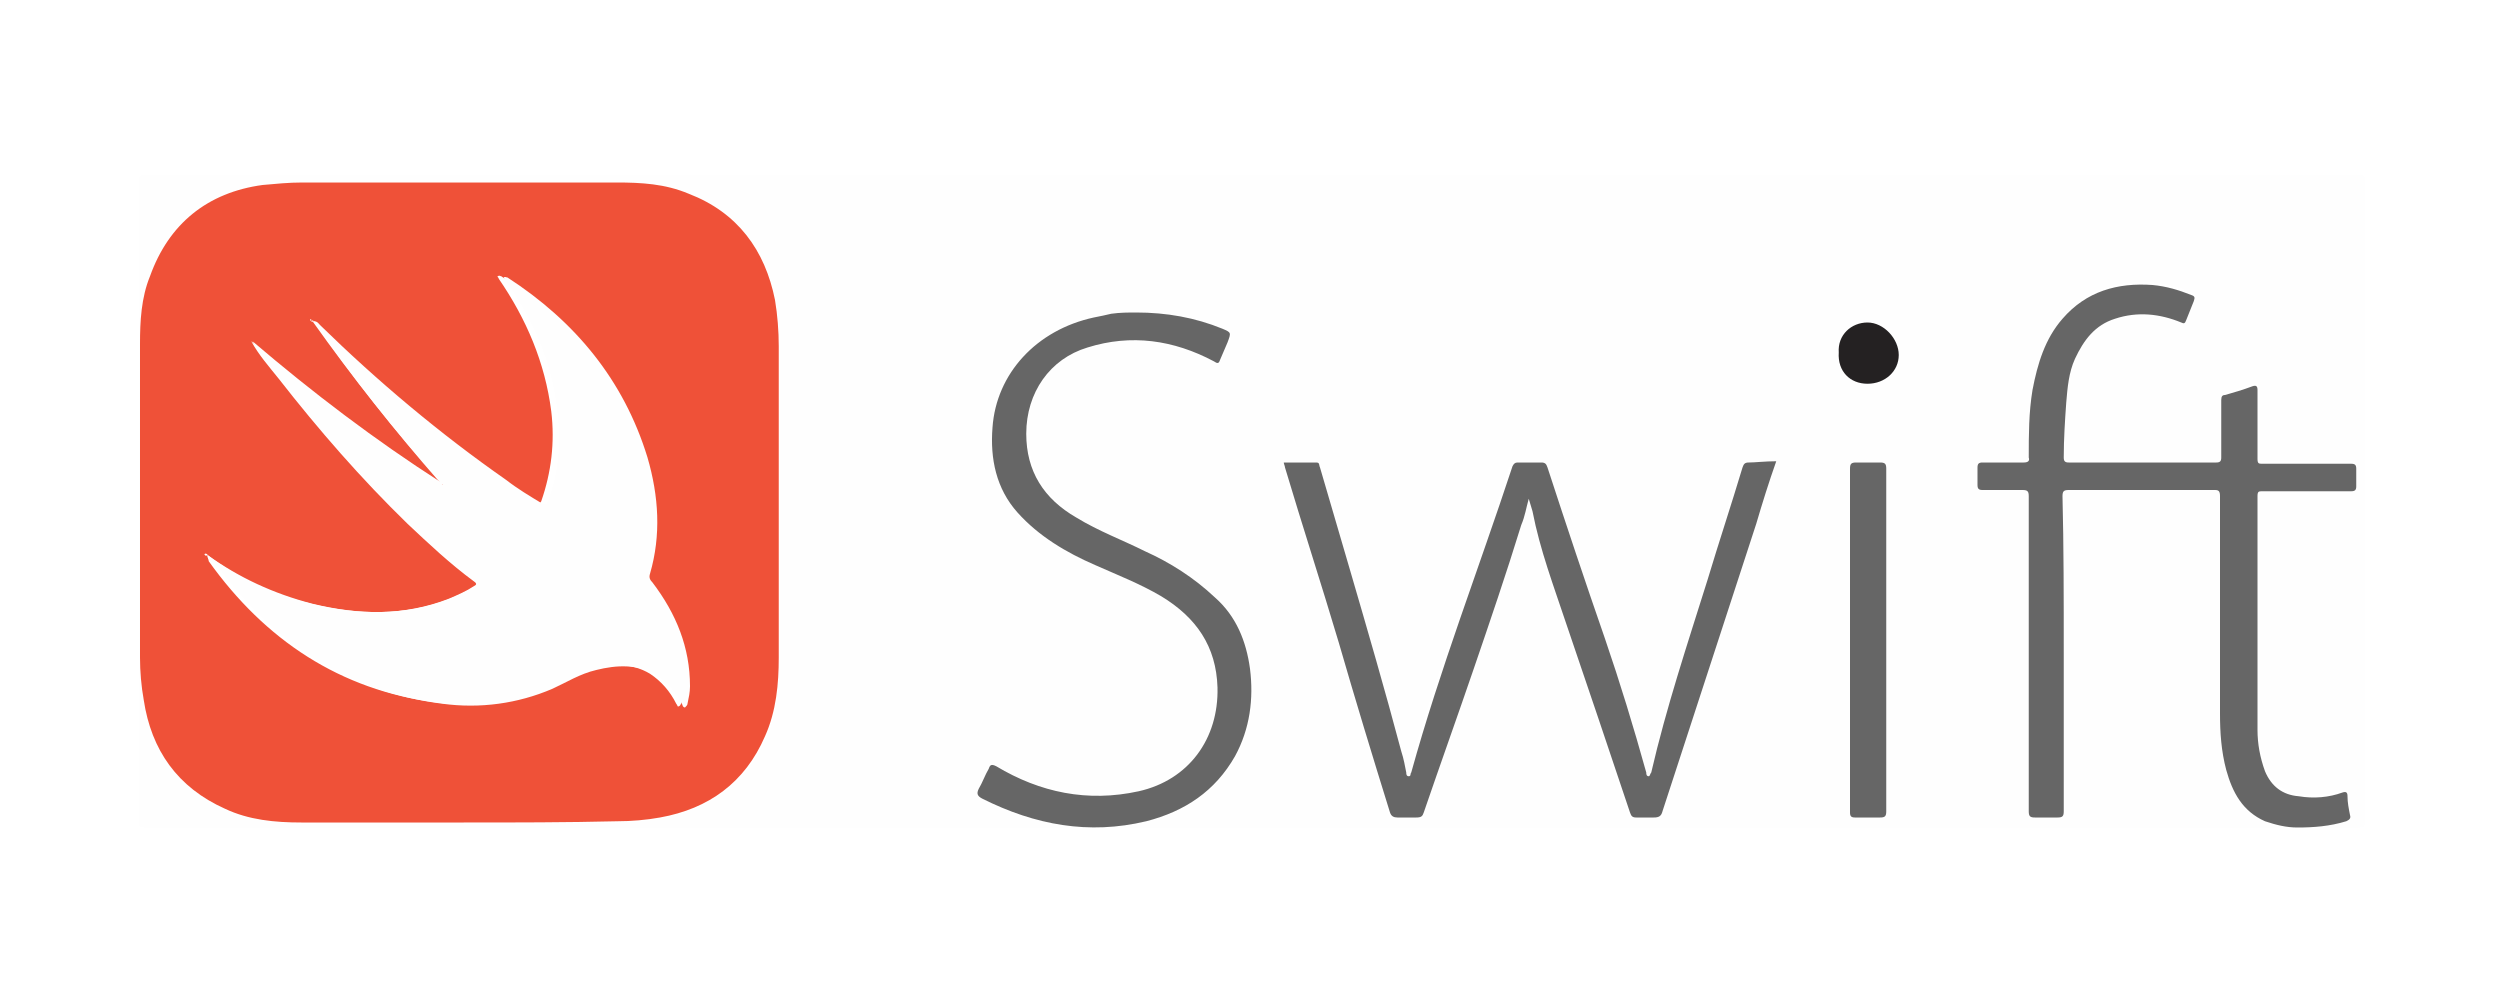
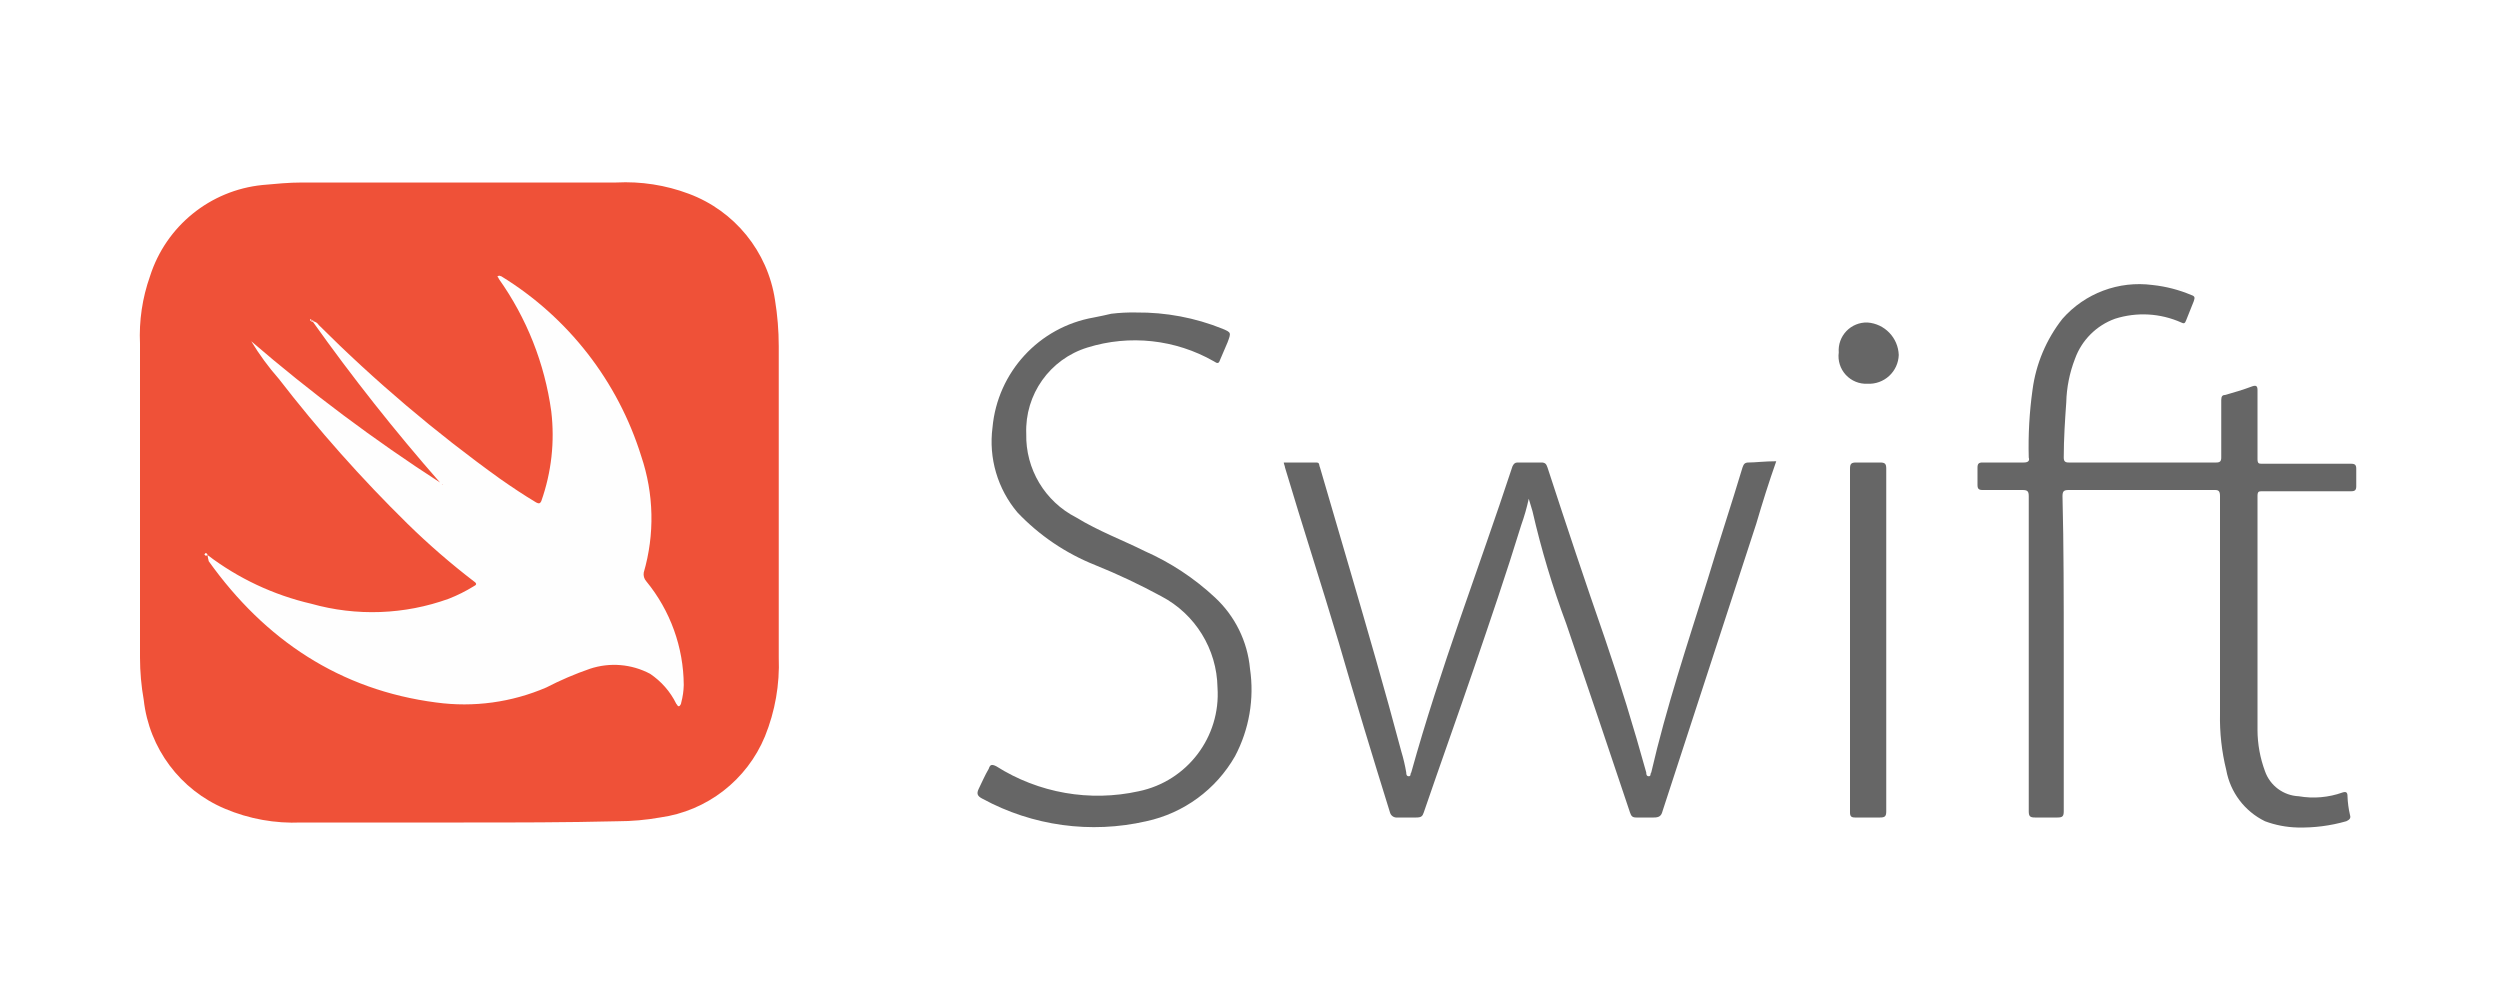
- <svg xmlns="http://www.w3.org/2000/svg" version="1.1" id="Calque_1" x="0px" y="0px" viewBox="0 0 200 80" style="enable-background:new 0 0 200 80;" xml:space="preserve">
-   <style type="text/css">
- 	.st0{fill:#FEFEFE;}
- 	.st1{fill:#EF5138;}
- 	.st2{fill:#666666;}
- 	.st3{fill:#242122;}
- </style>
-   <g>
-     <path class="st0" d="M100.1,66.2c-29.5,0-59.1,0-88.6,0c-0.3,0-0.4-0.1-0.4-0.4c0-17.1,0-34.2,0-51.4c0-0.3,0.1-0.4,0.4-0.4   c59.1,0,118.2,0,177.3,0c0.3,0,0.4,0.1,0.4,0.4c0,17.1,0,34.2,0,51.4c0,0.3-0.1,0.4-0.4,0.4C159.2,66.2,129.7,66.2,100.1,66.2z    M37.1,65.8c4.1,0,8.2,0,12.4,0c1.1,0,2.3-0.1,3.4-0.3c3.9-0.8,6.8-2.8,8.4-6.5c0.9-2,1-4.1,1.1-6.3c0-8.3,0-16.6,0-24.9   c0-1.2-0.1-2.5-0.3-3.7c-0.8-4-3-6.9-6.9-8.5c-1.9-0.7-3.8-0.9-5.8-0.9c-8.4,0-16.8,0-25.1,0c-1.1,0-2.1,0-3.2,0.2   c-4.5,0.6-7.5,3-9,7.3c-0.6,1.8-0.7,3.6-0.8,5.4c0,8.4,0,16.7,0,25.1c0,1.1,0.1,2.3,0.3,3.4c0.7,4,2.7,7,6.5,8.7c2,0.9,4,1,6.1,1.1   C28.4,65.8,32.7,65.8,37.1,65.8z M165.1,52.2c0-4.2,0-8.5,0-12.7c0-0.4,0.1-0.5,0.5-0.5c3.9,0,7.8,0,11.7,0c0.4,0,0.4,0.1,0.4,0.5   c0,5.8,0,11.6,0,17.4c0,1.5,0.1,3,0.5,4.5c0.4,1.8,1.3,3.3,3.1,4.1c0.8,0.4,1.7,0.5,2.6,0.5c1.3,0,2.6,0,3.9-0.5   c0.2-0.1,0.4-0.2,0.3-0.5c-0.1-0.5-0.2-1-0.2-1.5c0-0.3-0.1-0.4-0.4-0.3c-1.1,0.4-2.3,0.4-3.5,0.3c-1.3-0.2-2.2-0.8-2.7-2   c-0.4-1-0.6-2.1-0.6-3.3c0-6.2,0-12.5,0-18.7c0-0.4,0.1-0.4,0.4-0.4c2.4,0,4.7,0,7.1,0c0.3,0,0.4-0.1,0.4-0.4c0-0.5,0-0.9,0-1.4   c0-0.3-0.1-0.4-0.4-0.4c-2.4,0-4.7,0-7.1,0c-0.3,0-0.4-0.1-0.4-0.4c0-1.8,0-3.6,0-5.5c0-0.3,0-0.4-0.4-0.3   c-0.7,0.2-1.4,0.5-2.2,0.7c-0.2,0.1-0.3,0.2-0.3,0.4c0,1.5,0,3.1,0,4.6c0,0.3-0.1,0.4-0.4,0.4c-3.9,0-7.9,0-11.8,0   c-0.4,0-0.4-0.1-0.4-0.4c0-1.5,0-2.9,0.2-4.4c0.1-1.2,0.2-2.4,0.7-3.5c0.6-1.5,1.6-2.7,3.2-3.2c1.8-0.6,3.6-0.5,5.3,0.3   c0.3,0.1,0.4,0.1,0.4-0.2c0.2-0.5,0.4-1,0.6-1.5c0.1-0.3,0.1-0.4-0.2-0.5c-1-0.4-2-0.7-3.1-0.8c-2.8-0.2-5.3,0.5-7.2,2.7   c-1.4,1.6-2,3.7-2.4,5.7c-0.3,1.8-0.3,3.6-0.3,5.4c0,0.4-0.1,0.4-0.4,0.4c-1.1,0-2.2,0-3.3,0c-0.3,0-0.4,0.1-0.4,0.4   c0,0.5,0,1,0,1.4c0,0.3,0.1,0.4,0.4,0.4c1.1,0,2.1,0,3.2,0c0.4,0,0.5,0.1,0.5,0.5c0,4,0,8,0,11.9c0,4.4,0,8.9,0,13.3   c0,0.4,0.1,0.6,0.5,0.5c0.6,0,1.2,0,1.8,0c0.4,0,0.5-0.1,0.5-0.5C165.1,60.6,165.1,56.4,165.1,52.2z M142.1,36.9   c-0.9,0-1.6,0-2.4,0c-0.3,0-0.4,0.1-0.5,0.4c-0.9,3-1.9,6-2.8,9c-1.6,5.1-3.3,10.2-4.5,15.4c0,0.1,0,0.3-0.2,0.3   c-0.2,0-0.2-0.2-0.2-0.3c-1-3.6-2.1-7.2-3.3-10.7c-1.5-4.6-3-9.1-4.6-13.7c-0.1-0.3-0.2-0.4-0.5-0.4c-0.6,0-1.3,0-1.9,0   c-0.3,0-0.4,0.1-0.4,0.3c-2.7,8.2-5.8,16.2-8.1,24.5c0,0.1,0,0.3-0.2,0.3c-0.2,0-0.2-0.2-0.2-0.3c-0.1-0.6-0.3-1.2-0.4-1.7   c-1.3-4.8-2.7-9.7-4.1-14.5c-0.8-2.7-1.6-5.5-2.4-8.2c0-0.1,0-0.4-0.3-0.4c-0.9,0-1.7,0-2.6,0c0,0.2,0.1,0.3,0.1,0.4   c1.4,4.7,2.9,9.3,4.3,14c1.4,4.5,2.8,9.1,4.1,13.6c0.1,0.3,0.2,0.4,0.6,0.4c0.5,0,1,0,1.5,0c0.3,0,0.5-0.1,0.6-0.4   c1.3-3.8,2.7-7.7,4-11.5c1.3-3.8,2.7-7.6,3.8-11.5c0.2-0.7,0.4-1.4,0.6-2.1c0.2,0.3,0.2,0.7,0.3,1c0.6,3.1,1.7,6,2.7,9   c1.7,5.1,3.4,10.1,5.1,15.1c0.1,0.3,0.2,0.4,0.5,0.4c0.5,0,0.9,0,1.4,0c0.4,0,0.6-0.1,0.7-0.5c2.5-7.7,5-15.3,7.5-23   C141,40.3,141.5,38.6,142.1,36.9z M90.9,25c-0.6,0-1.2,0-1.9,0.1c-0.5,0.1-1,0.1-1.4,0.3c-4.7,1.1-7.8,4.6-8.1,8.8   c-0.2,2.5,0.3,4.9,2,6.8c1.7,1.9,3.8,3.2,6.2,4.2c1.8,0.8,3.6,1.5,5.3,2.5c2.8,1.7,4.4,4,4.5,7.3c0.1,4.1-2.2,7.4-6.3,8.3   c-4.1,0.9-7.8,0.1-11.4-2c-0.3-0.2-0.4-0.2-0.6,0.2c-0.2,0.5-0.5,1.1-0.8,1.6c-0.2,0.4-0.1,0.6,0.3,0.8c4.2,2.1,8.5,2.9,13.1,1.8   c3-0.7,5.5-2.4,7.1-5.2c1.2-2.2,1.5-4.5,1.2-7c-0.3-2.2-1.1-4.2-2.8-5.7c-1.7-1.5-3.6-2.7-5.6-3.7c-1.9-0.9-3.8-1.6-5.5-2.7   c-2.5-1.5-3.9-3.7-4-6.7c0-3.2,1.8-6,4.9-6.9c3.5-1,6.9-0.6,10.1,1.1c0.3,0.1,0.3,0.1,0.5-0.1c0.2-0.5,0.4-0.9,0.6-1.4   c0.3-0.7,0.3-0.7-0.4-1.1C95.6,25.4,93.3,25,90.9,25z M150.9,51.2c0-4.6,0-9.2,0-13.7c0-0.4,0-0.5-0.5-0.5c-0.6,0-1.2,0-1.9,0   c-0.4,0-0.5,0.1-0.5,0.5c0,6.7,0,13.5,0,20.2c0,2.4,0,4.9,0,7.3c0,0.3,0.1,0.4,0.4,0.4c0.7,0,1.3,0,2,0c0.4,0,0.5-0.1,0.5-0.5   C150.9,60.3,150.9,55.7,150.9,51.2z M149.4,25.8c-1.3,0-2.4,1-2.4,2.4c0,1.4,0.9,2.4,2.3,2.5c1.4,0,2.5-1,2.5-2.3   C151.9,27,150.7,25.8,149.4,25.8z" />
-     <path class="st1" d="M37.1,65.8c-4.3,0-8.7,0-13,0c-2.1,0-4.2-0.2-6.1-1.1C14.2,63,12.1,60,11.5,56c-0.2-1.1-0.3-2.3-0.3-3.4   c0-8.4,0-16.7,0-25.1c0-1.8,0.1-3.7,0.8-5.4c1.5-4.2,4.6-6.7,9-7.3c1.1-0.1,2.1-0.2,3.2-0.2c8.4,0,16.8,0,25.1,0   c2,0,3.9,0.1,5.8,0.9c3.9,1.5,6.1,4.5,6.9,8.5c0.2,1.2,0.3,2.5,0.3,3.7c0,8.3,0,16.6,0,24.9c0,2.1-0.2,4.3-1.1,6.3   c-1.6,3.7-4.5,5.8-8.4,6.5c-1.1,0.2-2.3,0.3-3.4,0.3C45.3,65.8,41.2,65.8,37.1,65.8z M24.9,25.7c0,0,0.1,0.1,0.1,0   C25.1,25.7,25,25.6,24.9,25.7c0-0.1,0-0.2-0.1-0.1C24.9,25.6,24.9,25.6,24.9,25.7z M16.6,44.4c0-0.1-0.1-0.1-0.2-0.1   C16.3,44.4,16.5,44.5,16.6,44.4c0,0.2,0.1,0.4,0.1,0.5c4.5,6.3,10.5,10.3,18.2,11.3c3,0.4,6,0,8.8-1.2c1.2-0.5,2.3-1.2,3.5-1.5   c1.7-0.4,3.3-0.5,4.8,0.4c0.9,0.6,1.6,1.4,2.1,2.4c0.1,0.1,0.1,0.3,0.2,0.2c0.1,0,0.2-0.2,0.2-0.3c0.1-0.4,0.2-0.9,0.2-1.4   c0-3.1-1.1-5.9-3-8.3c-0.2-0.2-0.2-0.4-0.2-0.7c0.9-3.1,0.8-6.3-0.2-9.3c-1.9-6.2-5.8-10.9-11.2-14.4c-0.1,0-0.1-0.1-0.3,0   c0,0.1,0.1,0.1,0.1,0.2c2.2,3.2,3.7,6.7,4.2,10.6c0.3,2.5,0,4.9-0.8,7.2c-0.1,0.2-0.2,0.2-0.4,0.1c-1-0.6-1.9-1.2-2.9-1.9   C35,34.7,30.1,30.6,25.5,26c-0.1-0.1-0.2-0.3-0.5-0.3c3.2,4.5,6.6,8.8,10.2,12.9c-5.3-3.4-10.3-7.2-15.1-11.3c0.6,1.1,1.4,2,2.2,3   c3.2,4.1,6.6,8,10.3,11.6c1.7,1.6,3.4,3.2,5.3,4.6c0.3,0.2,0.2,0.3,0,0.4c-0.6,0.4-1.3,0.7-2,1c-3.6,1.4-7.3,1.3-11,0.4   C21.9,47.6,19.1,46.3,16.6,44.4z" />
-     <path class="st2" d="M165.1,52.2c0,4.2,0,8.5,0,12.7c0,0.4-0.1,0.5-0.5,0.5c-0.6,0-1.2,0-1.8,0c-0.4,0-0.5-0.1-0.5-0.5   c0-4.4,0-8.9,0-13.3c0-4,0-8,0-11.9c0-0.4-0.1-0.5-0.5-0.5c-1.1,0-2.1,0-3.2,0c-0.3,0-0.4-0.1-0.4-0.4c0-0.5,0-0.9,0-1.4   c0-0.3,0.1-0.4,0.4-0.4c1.1,0,2.2,0,3.3,0c0.3,0,0.5-0.1,0.4-0.4c0-1.8,0-3.6,0.3-5.4c0.4-2.1,1-4.1,2.4-5.7   c1.9-2.2,4.4-2.9,7.2-2.7c1.1,0.1,2.1,0.4,3.1,0.8c0.3,0.1,0.3,0.2,0.2,0.5c-0.2,0.5-0.4,1-0.6,1.5c-0.1,0.3-0.2,0.3-0.4,0.2   c-1.7-0.7-3.5-0.9-5.3-0.3c-1.6,0.5-2.5,1.7-3.2,3.2c-0.5,1.1-0.6,2.3-0.7,3.5c-0.1,1.4-0.2,2.9-0.2,4.4c0,0.3,0.1,0.4,0.4,0.4   c3.9,0,7.9,0,11.8,0c0.3,0,0.4-0.1,0.4-0.4c0-1.5,0-3.1,0-4.6c0-0.3,0.1-0.4,0.3-0.4c0.7-0.2,1.4-0.4,2.2-0.7   c0.3-0.1,0.4,0,0.4,0.3c0,1.8,0,3.6,0,5.5c0,0.4,0.1,0.4,0.4,0.4c2.4,0,4.7,0,7.1,0c0.3,0,0.4,0.1,0.4,0.4c0,0.5,0,0.9,0,1.4   c0,0.3-0.1,0.4-0.4,0.4c-2.4,0-4.7,0-7.1,0c-0.3,0-0.4,0-0.4,0.4c0,6.2,0,12.5,0,18.7c0,1.1,0.2,2.2,0.6,3.3c0.5,1.2,1.4,1.9,2.7,2   c1.2,0.2,2.4,0.1,3.5-0.3c0.3-0.1,0.4,0,0.4,0.3c0,0.5,0.1,1,0.2,1.5c0.1,0.3-0.1,0.4-0.3,0.5c-1.3,0.4-2.6,0.5-3.9,0.5   c-0.9,0-1.7-0.2-2.6-0.5c-1.8-0.8-2.6-2.3-3.1-4.1c-0.4-1.5-0.5-3-0.5-4.5c0-5.8,0-11.6,0-17.4c0-0.4-0.1-0.5-0.4-0.5   c-3.9,0-7.8,0-11.7,0c-0.4,0-0.5,0.1-0.5,0.5C165.1,43.7,165.1,47.9,165.1,52.2z" />
-     <path class="st2" d="M142.1,36.9c-0.6,1.7-1.1,3.3-1.6,5c-2.5,7.7-5,15.3-7.5,23c-0.1,0.4-0.3,0.5-0.7,0.5c-0.5,0-0.9,0-1.4,0   c-0.3,0-0.4-0.1-0.5-0.4c-1.7-5.1-3.4-10.1-5.1-15.1c-1-3-2.1-5.9-2.7-9c-0.1-0.3-0.2-0.7-0.3-1c-0.2,0.7-0.3,1.4-0.6,2.1   c-1.2,3.9-2.5,7.7-3.8,11.5c-1.3,3.8-2.7,7.7-4,11.5c-0.1,0.3-0.2,0.4-0.6,0.4c-0.5,0-1,0-1.5,0c-0.3,0-0.5-0.1-0.6-0.4   c-1.4-4.5-2.8-9.1-4.1-13.6c-1.4-4.7-2.9-9.3-4.3-14c0-0.1-0.1-0.3-0.1-0.4c0.9,0,1.8,0,2.6,0c0.3,0,0.2,0.2,0.3,0.4   c0.8,2.7,1.6,5.5,2.4,8.2c1.4,4.8,2.8,9.6,4.1,14.5c0.2,0.6,0.3,1.2,0.4,1.7c0,0.1,0,0.3,0.2,0.3c0.2,0,0.1-0.2,0.2-0.3   c2.3-8.3,5.4-16.3,8.1-24.5c0.1-0.2,0.2-0.3,0.4-0.3c0.6,0,1.3,0,1.9,0c0.3,0,0.4,0.1,0.5,0.4c1.5,4.6,3,9.1,4.6,13.7   c1.2,3.5,2.3,7.1,3.3,10.7c0,0.1,0,0.3,0.2,0.3c0.1,0,0.1-0.2,0.2-0.3c1.2-5.2,2.9-10.3,4.5-15.4c0.9-3,1.9-6,2.8-9   c0.1-0.3,0.2-0.4,0.5-0.4C140.4,37,141.2,36.9,142.1,36.9z" />
-     <path class="st2" d="M90.9,25c2.4,0,4.7,0.4,6.9,1.3c0.7,0.3,0.7,0.3,0.4,1.1c-0.2,0.5-0.4,0.9-0.6,1.4c-0.1,0.3-0.2,0.3-0.5,0.1   c-3.2-1.7-6.6-2.2-10.1-1.1c-3,0.9-4.9,3.6-4.9,6.9c0,3,1.4,5.2,4,6.7c1.8,1.1,3.7,1.8,5.5,2.7c2,0.9,3.9,2.1,5.6,3.7   c1.7,1.5,2.5,3.5,2.8,5.7c0.3,2.4,0,4.8-1.2,7c-1.6,2.8-4,4.4-7.1,5.2c-4.6,1.1-8.9,0.3-13.1-1.8c-0.4-0.2-0.5-0.4-0.3-0.8   c0.3-0.5,0.5-1.1,0.8-1.6c0.1-0.3,0.2-0.4,0.6-0.2c3.5,2.1,7.3,2.9,11.4,2c4-0.9,6.4-4.2,6.3-8.3c-0.1-3.3-1.7-5.6-4.5-7.3   c-1.7-1-3.5-1.7-5.3-2.5c-2.3-1-4.5-2.3-6.2-4.2c-1.7-1.9-2.2-4.3-2-6.8c0.3-4.3,3.5-7.8,8.1-8.8c0.5-0.1,1-0.2,1.4-0.3   C89.6,25,90.3,25,90.9,25z" />
-     <path class="st2" d="M150.9,51.2c0,4.6,0,9.1,0,13.7c0,0.4-0.1,0.5-0.5,0.5c-0.6,0-1.3,0-2,0c-0.3,0-0.4-0.1-0.4-0.4   c0-2.4,0-4.9,0-7.3c0-6.7,0-13.5,0-20.2c0-0.4,0.1-0.5,0.5-0.5c0.6,0,1.2,0,1.9,0c0.4,0,0.5,0.1,0.5,0.5   C150.9,42,150.9,46.6,150.9,51.2z" />
-     <path class="st3" d="M149.4,25.8c1.3,0,2.5,1.3,2.5,2.6c0,1.3-1.1,2.3-2.5,2.3c-1.4,0-2.4-1-2.3-2.5   C147,26.8,148.1,25.8,149.4,25.8z" />
-     <path class="st0" d="M16.6,44.4c2.5,1.8,5.3,3.1,8.4,3.9c3.7,0.9,7.4,1,11-0.4c0.7-0.3,1.4-0.6,2-1c0.3-0.2,0.3-0.2,0-0.4   c-1.9-1.4-3.6-3-5.3-4.6c-3.7-3.6-7.1-7.5-10.3-11.6c-0.8-1-1.6-1.9-2.2-3c4.8,4.1,9.8,7.9,15.1,11.3c-3.7-4.1-7.1-8.4-10.2-12.9   c0.3,0,0.4,0.2,0.5,0.3c4.6,4.5,9.6,8.7,14.9,12.4c0.9,0.7,1.9,1.3,2.9,1.9c0.2,0.1,0.3,0.1,0.4-0.1c0.9-2.3,1.1-4.8,0.8-7.2   c-0.4-3.9-1.9-7.4-4.2-10.6c0-0.1-0.1-0.1-0.1-0.2c0.1-0.1,0.2,0,0.3,0c5.4,3.5,9.3,8.2,11.2,14.4c0.9,3.1,1.1,6.2,0.2,9.3   c-0.1,0.3,0,0.5,0.2,0.7c1.9,2.5,3,5.2,3,8.3c0,0.5-0.1,0.9-0.2,1.4c0,0.1-0.1,0.2-0.2,0.3c-0.1,0-0.2-0.1-0.2-0.2   c-0.5-1-1.2-1.8-2.1-2.4c-1.5-0.9-3.2-0.8-4.8-0.4c-1.3,0.3-2.4,1-3.5,1.5c-2.8,1.2-5.8,1.6-8.8,1.2c-7.8-1-13.7-5-18.2-11.3   C16.6,44.8,16.6,44.6,16.6,44.4C16.5,44.5,16.5,44.5,16.6,44.4z M35.4,38.8C35.4,38.7,35.3,38.7,35.4,38.8   C35.3,38.7,35.3,38.7,35.4,38.8C35.3,38.8,35.3,38.8,35.4,38.8C35.4,38.8,35.4,38.8,35.4,38.8z" />
-     <path class="st0" d="M16.5,44.5c0-0.1-0.2-0.1-0.1-0.2C16.5,44.3,16.5,44.4,16.5,44.5C16.5,44.5,16.5,44.5,16.5,44.5z" />
-     <path class="st0" d="M24.9,25.7c0,0-0.1-0.1-0.1-0.1C24.9,25.5,24.9,25.5,24.9,25.7C25,25.6,25,25.7,24.9,25.7z" />
-     <path class="st0" d="M25,25.6c0,0,0.1,0.1,0.1,0.1C25,25.8,25,25.7,25,25.6C25,25.7,25,25.6,25,25.6z" />
-     <path class="st1" d="M35.4,38.8C35.4,38.8,35.4,38.8,35.4,38.8C35.3,38.8,35.3,38.8,35.4,38.8C35.3,38.7,35.3,38.7,35.4,38.8   C35.3,38.7,35.4,38.7,35.4,38.8z" />
-   </g>
+ <svg xmlns="http://www.w3.org/2000/svg" id="Calque_1" data-name="Calque 1" viewBox="0 0 200 80">
+   <defs>
+     <style>.cls-1{fill:#fefefe;}.cls-2{fill:#ef5138;}.cls-3{fill:#666;}</style>
+   </defs>
+   <path class="cls-1" d="M37.1,65.8H49.5a19.53,19.53,0,0,0,3.4-.3c3.9-.8,6.8-2.8,8.4-6.5a16.73,16.73,0,0,0,1.1-6.3V27.8a23.08,23.08,0,0,0-.3-3.7,10.93,10.93,0,0,0-6.9-8.5,16.37,16.37,0,0,0-5.8-.9H24.3a17.2,17.2,0,0,0-3.2.2,10.29,10.29,0,0,0-9,7.3,20.17,20.17,0,0,0-.8,5.4V52.7a19.53,19.53,0,0,0,.3,3.4,10.91,10.91,0,0,0,6.5,8.7,16.06,16.06,0,0,0,6.1,1.1C28.4,65.8,32.7,65.8,37.1,65.8Zm128-13.59V39.5c0-.4.1-.5.5-.5h11.7c.4,0,.4.1.4.5V56.9a17.26,17.26,0,0,0,.5,4.5,5.44,5.44,0,0,0,3.1,4.1,5.75,5.75,0,0,0,2.6.5,10.48,10.48,0,0,0,3.9-.5c.2-.1.4-.2.3-.5a7.72,7.72,0,0,1-.2-1.5c0-.3-.1-.4-.4-.3a8.21,8.21,0,0,1-3.5.3,3.18,3.18,0,0,1-2.7-2,8.81,8.81,0,0,1-.6-3.3V39.5c0-.4.1-.4.4-.4h7.1c.3,0,.4-.1.4-.4V37.3c0-.3-.1-.4-.4-.4h-7.1c-.3,0-.4-.1-.4-.4V31c0-.3,0-.4-.4-.3-.7.2-1.4.5-2.2.7-.2.1-.3.2-.3.4v4.6c0,.3-.1.4-.4.4H165.6c-.4,0-.4-.1-.4-.4a32.4,32.4,0,0,1,.2-4.4,10.39,10.39,0,0,1,.7-3.5,5.09,5.09,0,0,1,3.2-3.2,7,7,0,0,1,5.3.3c.3.1.4.1.4-.2l.6-1.5c.1-.3.1-.4-.2-.5a10.89,10.89,0,0,0-3.1-.8,8.17,8.17,0,0,0-7.2,2.7,12,12,0,0,0-2.4,5.7,32.61,32.61,0,0,0-.3,5.4c0,.4-.1.4-.4.4h-3.3c-.3,0-.4.1-.4.4v1.4c0,.3.1.4.4.4h3.2c.4,0,.5.1.5.5V64.7c0,.4.1.6.5.5h1.8c.4,0,.5-.1.5-.5C165.1,60.6,165.1,56.4,165.1,52.2Zm-23-15.3h-2.4c-.3,0-.4.1-.5.4-.9,3-1.9,6-2.8,9-1.6,5.1-3.3,10.2-4.5,15.4,0,.1,0,.3-.2.3s-.2-.2-.2-.3c-1-3.6-2.1-7.2-3.3-10.7-1.5-4.6-3-9.1-4.6-13.7-.1-.3-.2-.4-.5-.4h-1.9c-.3,0-.4.1-.4.3-2.7,8.2-5.8,16.2-8.1,24.5,0,.1,0,.3-.2.3s-.2-.2-.2-.3c-.1-.6-.3-1.2-.4-1.7-1.3-4.8-2.7-9.7-4.1-14.5-.8-2.7-1.6-5.5-2.4-8.2,0-.1,0-.4-.3-.4h-2.6c0,.2.1.3.1.4,1.4,4.7,2.9,9.3,4.3,14,1.4,4.5,2.8,9.1,4.1,13.6.1.3.2.4.6.4h1.5a.55.55,0,0,0,.6-.4c1.3-3.8,2.7-7.7,4-11.5s2.7-7.6,3.8-11.5l.6-2.1a3.81,3.81,0,0,1,.3,1,71.53,71.53,0,0,0,2.7,9c1.7,5.1,3.4,10.1,5.1,15.1.1.3.2.4.5.4h1.4c.4,0,.6-.1.7-.5,2.5-7.7,5-15.3,7.5-23C141,40.3,141.5,38.6,142.1,36.9ZM90.9,25a12.75,12.75,0,0,0-1.9.1,5.77,5.77,0,0,0-1.4.3c-4.7,1.1-7.8,4.6-8.1,8.8a8.78,8.78,0,0,0,2,6.8,16.64,16.64,0,0,0,6.2,4.2A51.25,51.25,0,0,1,93,47.7,8.4,8.4,0,0,1,97.5,55a7.84,7.84,0,0,1-6.3,8.3,15.25,15.25,0,0,1-11.4-2c-.3-.2-.4-.2-.6.2a11.94,11.94,0,0,1-.8,1.6c-.2.4-.1.6.3.8a18.68,18.68,0,0,0,13.1,1.8,10.71,10.71,0,0,0,7.1-5.2,11.28,11.28,0,0,0,1.2-7,8.88,8.88,0,0,0-2.8-5.7,25.89,25.89,0,0,0-5.6-3.7,46.79,46.79,0,0,1-5.5-2.7,7.7,7.7,0,0,1-4-6.7,6.91,6.91,0,0,1,4.9-6.9,13.17,13.17,0,0,1,10.1,1.1c.3.1.3.1.5-.1.2-.5.4-.9.6-1.4.3-.7.3-.7-.4-1.1A18.88,18.88,0,0,0,90.9,25Zm60,26.2V37.5c0-.4,0-.5-.5-.5h-1.9c-.4,0-.5.1-.5.5V65c0,.3.1.4.4.4h2c.4,0,.5-.1.5-.5Zm-1.5-25.4a2.45,2.45,0,1,0,2.4,2.6A2.48,2.48,0,0,0,149.4,25.8Z" />
+   <path class="cls-2" d="M62,24a10.78,10.78,0,0,0-6.9-8.5,14.4,14.4,0,0,0-5.8-.9H24.2c-1.1,0-2.1.1-3.2.2a10.55,10.55,0,0,0-9,7.3,14.18,14.18,0,0,0-.8,5.4c0,8.4,0,16.7,0,25.1a19.53,19.53,0,0,0,.3,3.4A10.72,10.72,0,0,0,18,64.7a14.07,14.07,0,0,0,6.1,1.1h13c4.1,0,8.2,0,12.3-.1a19.53,19.53,0,0,0,3.4-.3,10.66,10.66,0,0,0,8.4-6.5,15.25,15.25,0,0,0,1.1-6.3q0-12.45,0-24.9A23.08,23.08,0,0,0,62,24ZM54.5,56.2c0,.1-.1.3-.2.3s-.1-.1-.2-.2A6.11,6.11,0,0,0,52,53.9a6.14,6.14,0,0,0-4.8-.4A26.33,26.33,0,0,0,43.7,55a16.61,16.61,0,0,1-8.8,1.2c-7.7-1-13.7-5-18.2-11.3a4.34,4.34,0,0,1-.1-.5c-.1.1-.3,0-.2-.1s.2,0,.2.1a21.83,21.83,0,0,0,8.3,3.9,18,18,0,0,0,11-.4,12.44,12.44,0,0,0,2-1c.2-.1.3-.2,0-.4a58.24,58.24,0,0,1-5.3-4.6A113.78,113.78,0,0,1,22.3,30.3a21,21,0,0,1-2.2-3A138,138,0,0,0,35.2,38.6,160.56,160.56,0,0,1,25,25.7c0,.1-.1,0-.1,0s0-.1-.1-.1c.1-.1.1,0,.1.1.1-.1.2,0,.1,0a.62.62,0,0,1,.5.3A118.17,118.17,0,0,0,40,38.3c1,.7,1.9,1.3,2.9,1.9.2.1.3.1.4-.1a15.89,15.89,0,0,0,.8-7.2,23.92,23.92,0,0,0-4.2-10.6c0-.1-.1-.1-.1-.2.2-.1.2,0,.3,0A25.93,25.93,0,0,1,51.3,36.5a15.52,15.52,0,0,1,.2,9.3.84.84,0,0,0,.2.7,13.2,13.2,0,0,1,3,8.3A5.9,5.9,0,0,1,54.5,56.2Z" />
+   <path class="cls-3" d="M165.1,52.2V64.9c0,.4-.1.5-.5.5h-1.8c-.4,0-.5-.1-.5-.5V39.7c0-.4-.1-.5-.5-.5h-3.2c-.3,0-.4-.1-.4-.4V37.4c0-.3.1-.4.4-.4h3.3c.3,0,.5-.1.4-.4a32.61,32.61,0,0,1,.3-5.4,11.64,11.64,0,0,1,2.4-5.7,8.17,8.17,0,0,1,7.2-2.7,10.89,10.89,0,0,1,3.1.8c.3.1.3.2.2.5l-.6,1.5c-.1.3-.2.3-.4.2a7.45,7.45,0,0,0-5.3-.3,5.33,5.33,0,0,0-3.2,3.2,10.39,10.39,0,0,0-.7,3.5c-.1,1.4-.2,2.9-.2,4.4,0,.3.1.4.4.4h11.8c.3,0,.4-.1.4-.4V32c0-.3.1-.4.3-.4.7-.2,1.4-.4,2.2-.7.3-.1.4,0,.4.3v5.5c0,.4.1.4.4.4h7.1c.3,0,.4.1.4.4v1.4c0,.3-.1.4-.4.4H181c-.3,0-.4,0-.4.4V58.4a9.6,9.6,0,0,0,.6,3.3,3,3,0,0,0,2.7,2,6.9,6.9,0,0,0,3.5-.3c.3-.1.4,0,.4.3a7.72,7.72,0,0,0,.2,1.5c.1.3-.1.4-.3.5a13.06,13.06,0,0,1-3.9.5,8,8,0,0,1-2.6-.5,5.68,5.68,0,0,1-3.1-4.1,17.26,17.26,0,0,1-.5-4.5V39.7c0-.4-.1-.5-.4-.5H165.5c-.4,0-.5.1-.5.5C165.1,43.7,165.1,47.9,165.1,52.2Z" />
+   <path class="cls-3" d="M142.1,36.9c-.6,1.7-1.1,3.3-1.6,5-2.5,7.7-5,15.3-7.5,23-.1.4-.3.5-.7.5h-1.4c-.3,0-.4-.1-.5-.4-1.7-5.1-3.4-10.1-5.1-15.1a71.53,71.53,0,0,1-2.7-9c-.1-.3-.2-.7-.3-1a16.55,16.55,0,0,1-.6,2.1c-1.2,3.9-2.5,7.7-3.8,11.5s-2.7,7.7-4,11.5c-.1.3-.2.4-.6.4h-1.5a.55.55,0,0,1-.6-.4c-1.4-4.5-2.8-9.1-4.1-13.6-1.4-4.7-2.9-9.3-4.3-14,0-.1-.1-.3-.1-.4h2.6c.3,0,.2.2.3.4.8,2.7,1.6,5.5,2.4,8.2,1.4,4.8,2.8,9.6,4.1,14.5a13.64,13.64,0,0,1,.4,1.7c0,.1,0,.3.2.3s.1-.2.2-.3c2.3-8.3,5.4-16.3,8.1-24.5.1-.2.2-.3.4-.3h1.9c.3,0,.4.1.5.4,1.5,4.6,3,9.1,4.6,13.7,1.2,3.5,2.3,7.1,3.3,10.7,0,.1,0,.3.2.3s.1-.2.2-.3c1.2-5.2,2.9-10.3,4.5-15.4.9-3,1.9-6,2.8-9,.1-.3.2-.4.5-.4C140.4,37,141.2,36.9,142.1,36.9Z" />
+   <path class="cls-3" d="M90.9,25a18,18,0,0,1,6.9,1.3c.7.3.7.3.4,1.1-.2.5-.4.9-.6,1.4-.1.3-.2.3-.5.1A12.75,12.75,0,0,0,87,27.8a6.94,6.94,0,0,0-4.9,6.9,7.33,7.33,0,0,0,4,6.7c1.8,1.1,3.7,1.8,5.5,2.7a20.17,20.17,0,0,1,5.6,3.7,8.88,8.88,0,0,1,2.8,5.7,11.4,11.4,0,0,1-1.2,7,10.8,10.8,0,0,1-7.1,5.2,18.68,18.68,0,0,1-13.1-1.8c-.4-.2-.5-.4-.3-.8s.5-1.1.8-1.6c.1-.3.2-.4.6-.2a15.17,15.17,0,0,0,11.4,2A7.93,7.93,0,0,0,97.4,55a8.4,8.4,0,0,0-4.5-7.3,51.25,51.25,0,0,0-5.3-2.5A17.49,17.49,0,0,1,81.4,41a8.78,8.78,0,0,1-2-6.8,9.84,9.84,0,0,1,8.1-8.8c.5-.1,1-.2,1.4-.3A14.08,14.08,0,0,1,90.9,25Z" />
+   <path class="cls-3" d="M150.9,51.2V64.9c0,.4-.1.5-.5.5h-2c-.3,0-.4-.1-.4-.4V37.5c0-.4.1-.5.5-.5h1.9c.4,0,.5.1.5.5Z" />
+   <path class="cls-3" d="M149.4,25.8a2.7,2.7,0,0,1,2.5,2.6,2.38,2.38,0,0,1-2.5,2.3,2.21,2.21,0,0,1-2.3-2.5A2.23,2.23,0,0,1,149.4,25.8Z" />
+   <path class="cls-1" d="M16.5,44.5c0-.1-.2-.1-.1-.2s.1.1.1.2Z" />
+   <path class="cls-1" d="M24.9,25.7l-.1-.1c.1-.1.1-.1.1.1C25,25.6,25,25.7,24.9,25.7Z" />
+   <path class="cls-1" d="M25,25.6l.1.1c-.1.1-.1,0-.1-.1Z" />
+   <path class="cls-2" d="M35.4,38.8h0C35.3,38.7,35.4,38.7,35.4,38.8Z" />
</svg>
